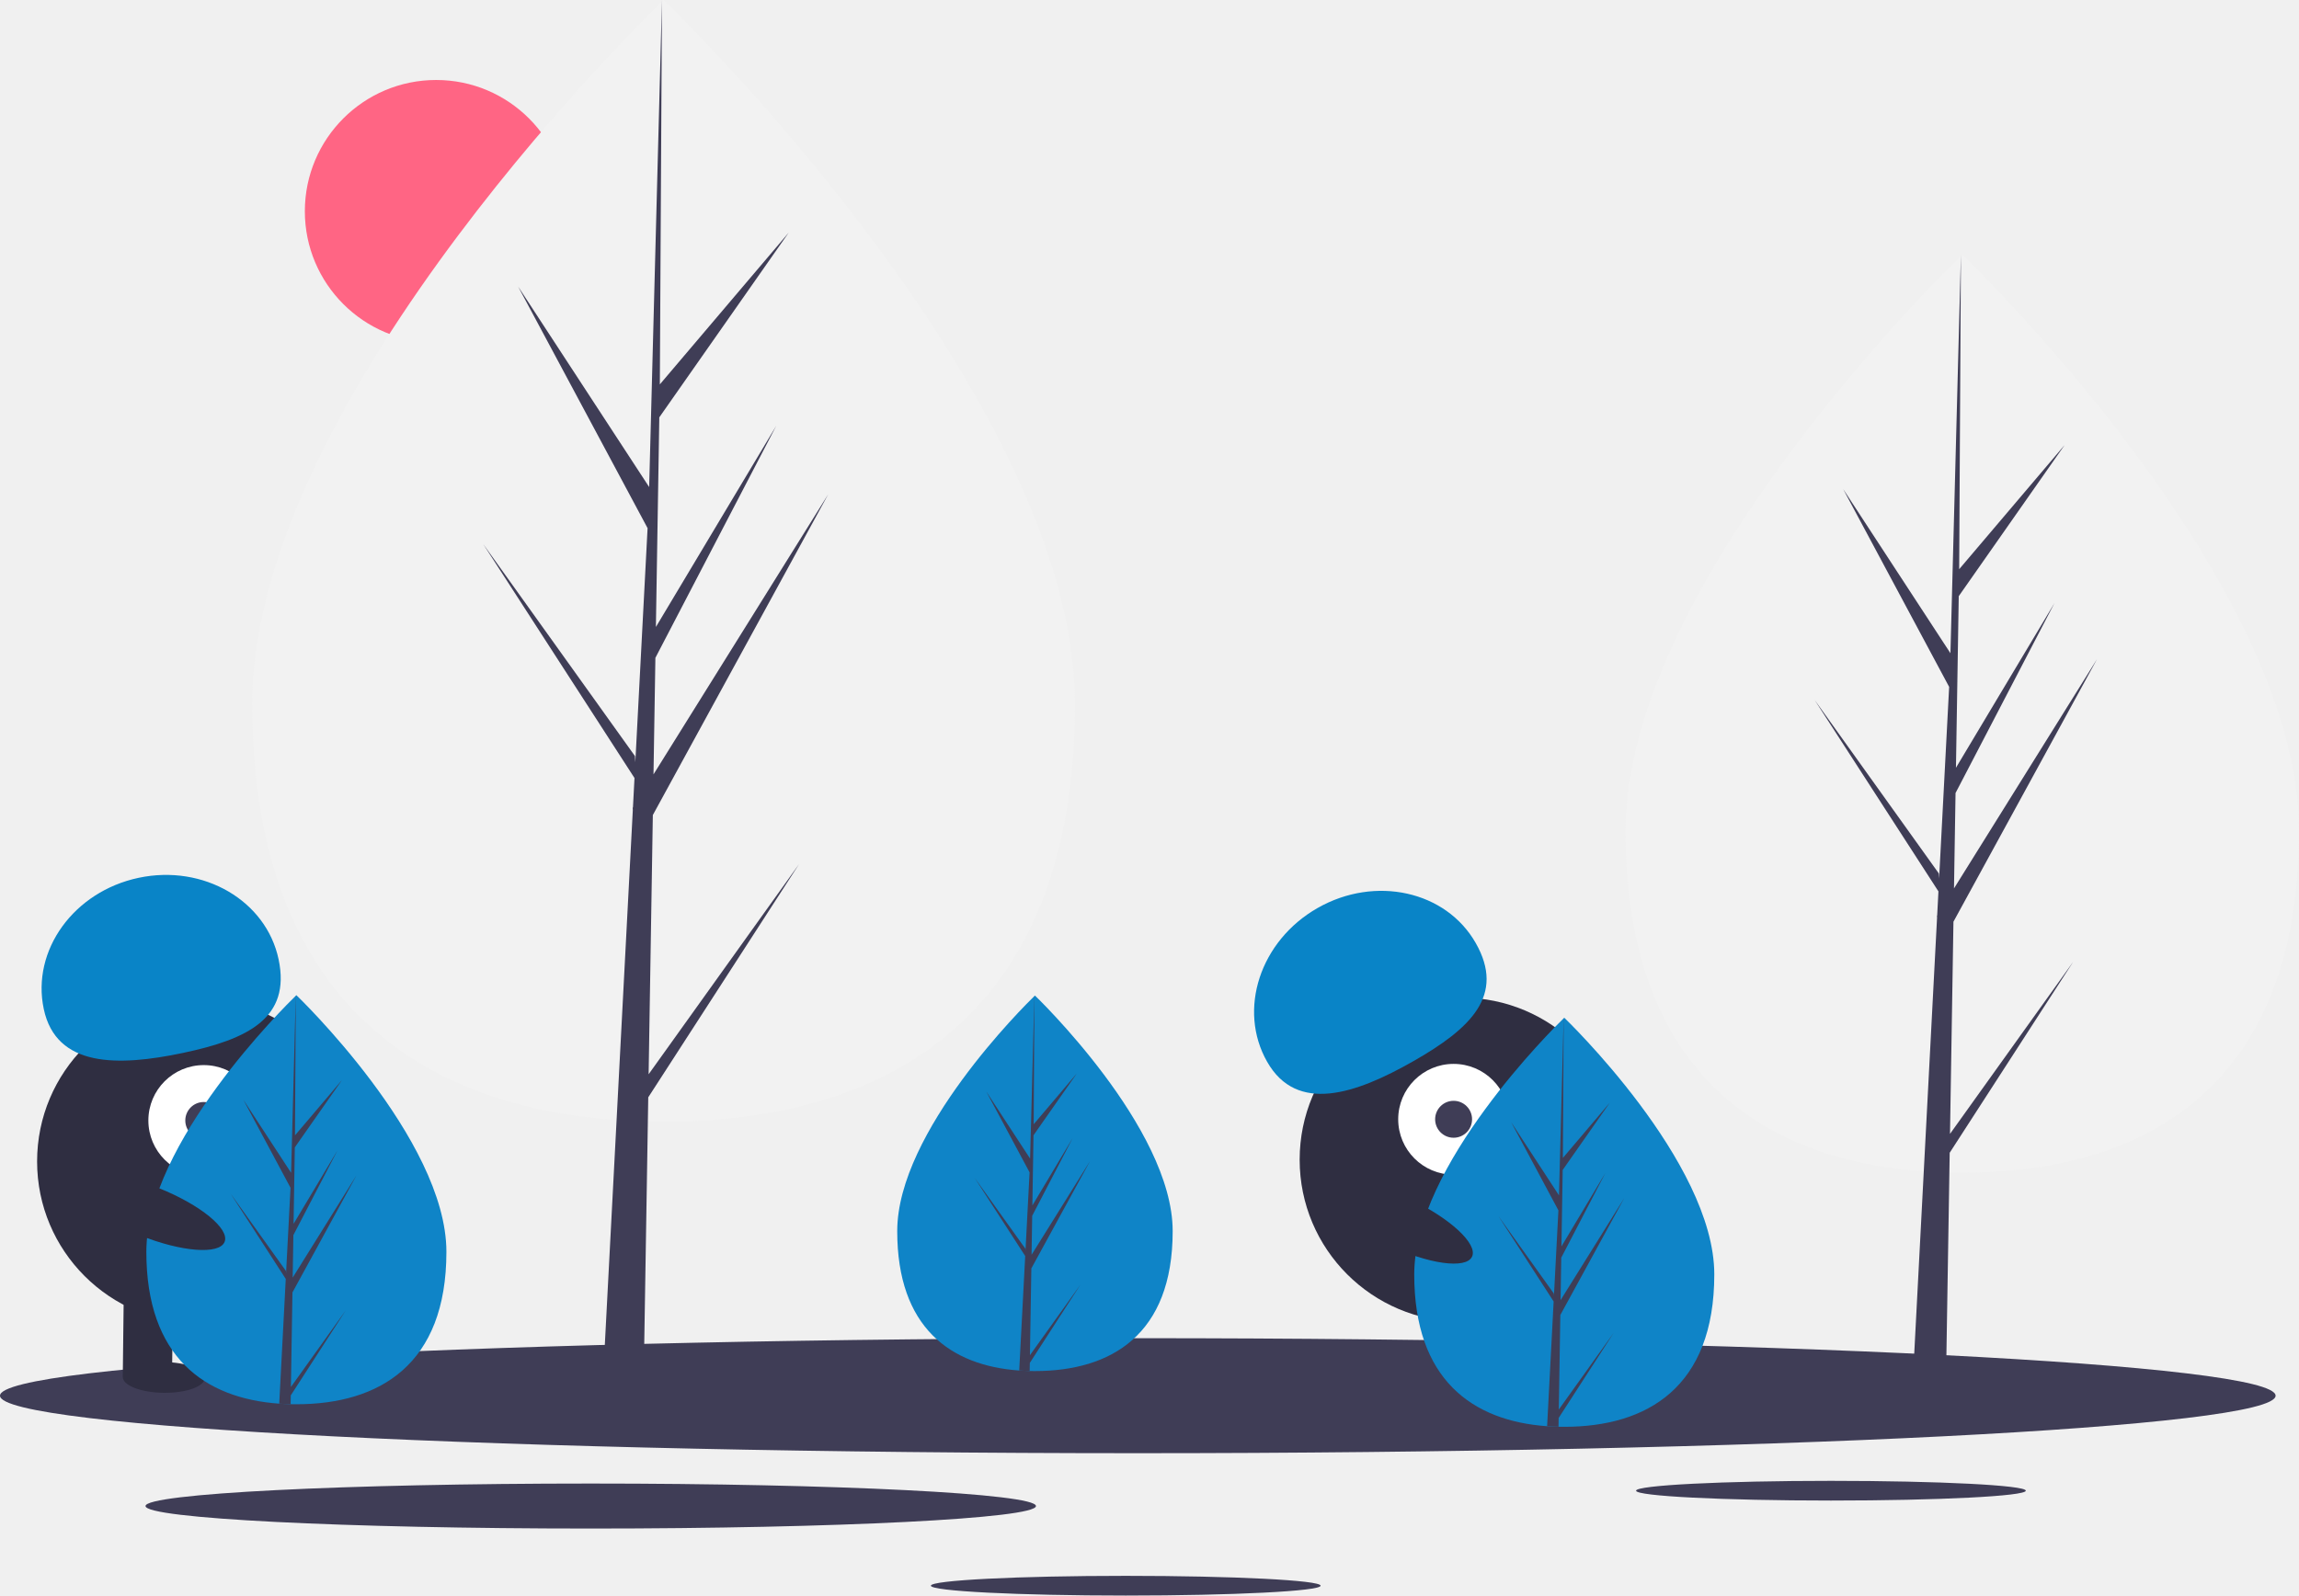
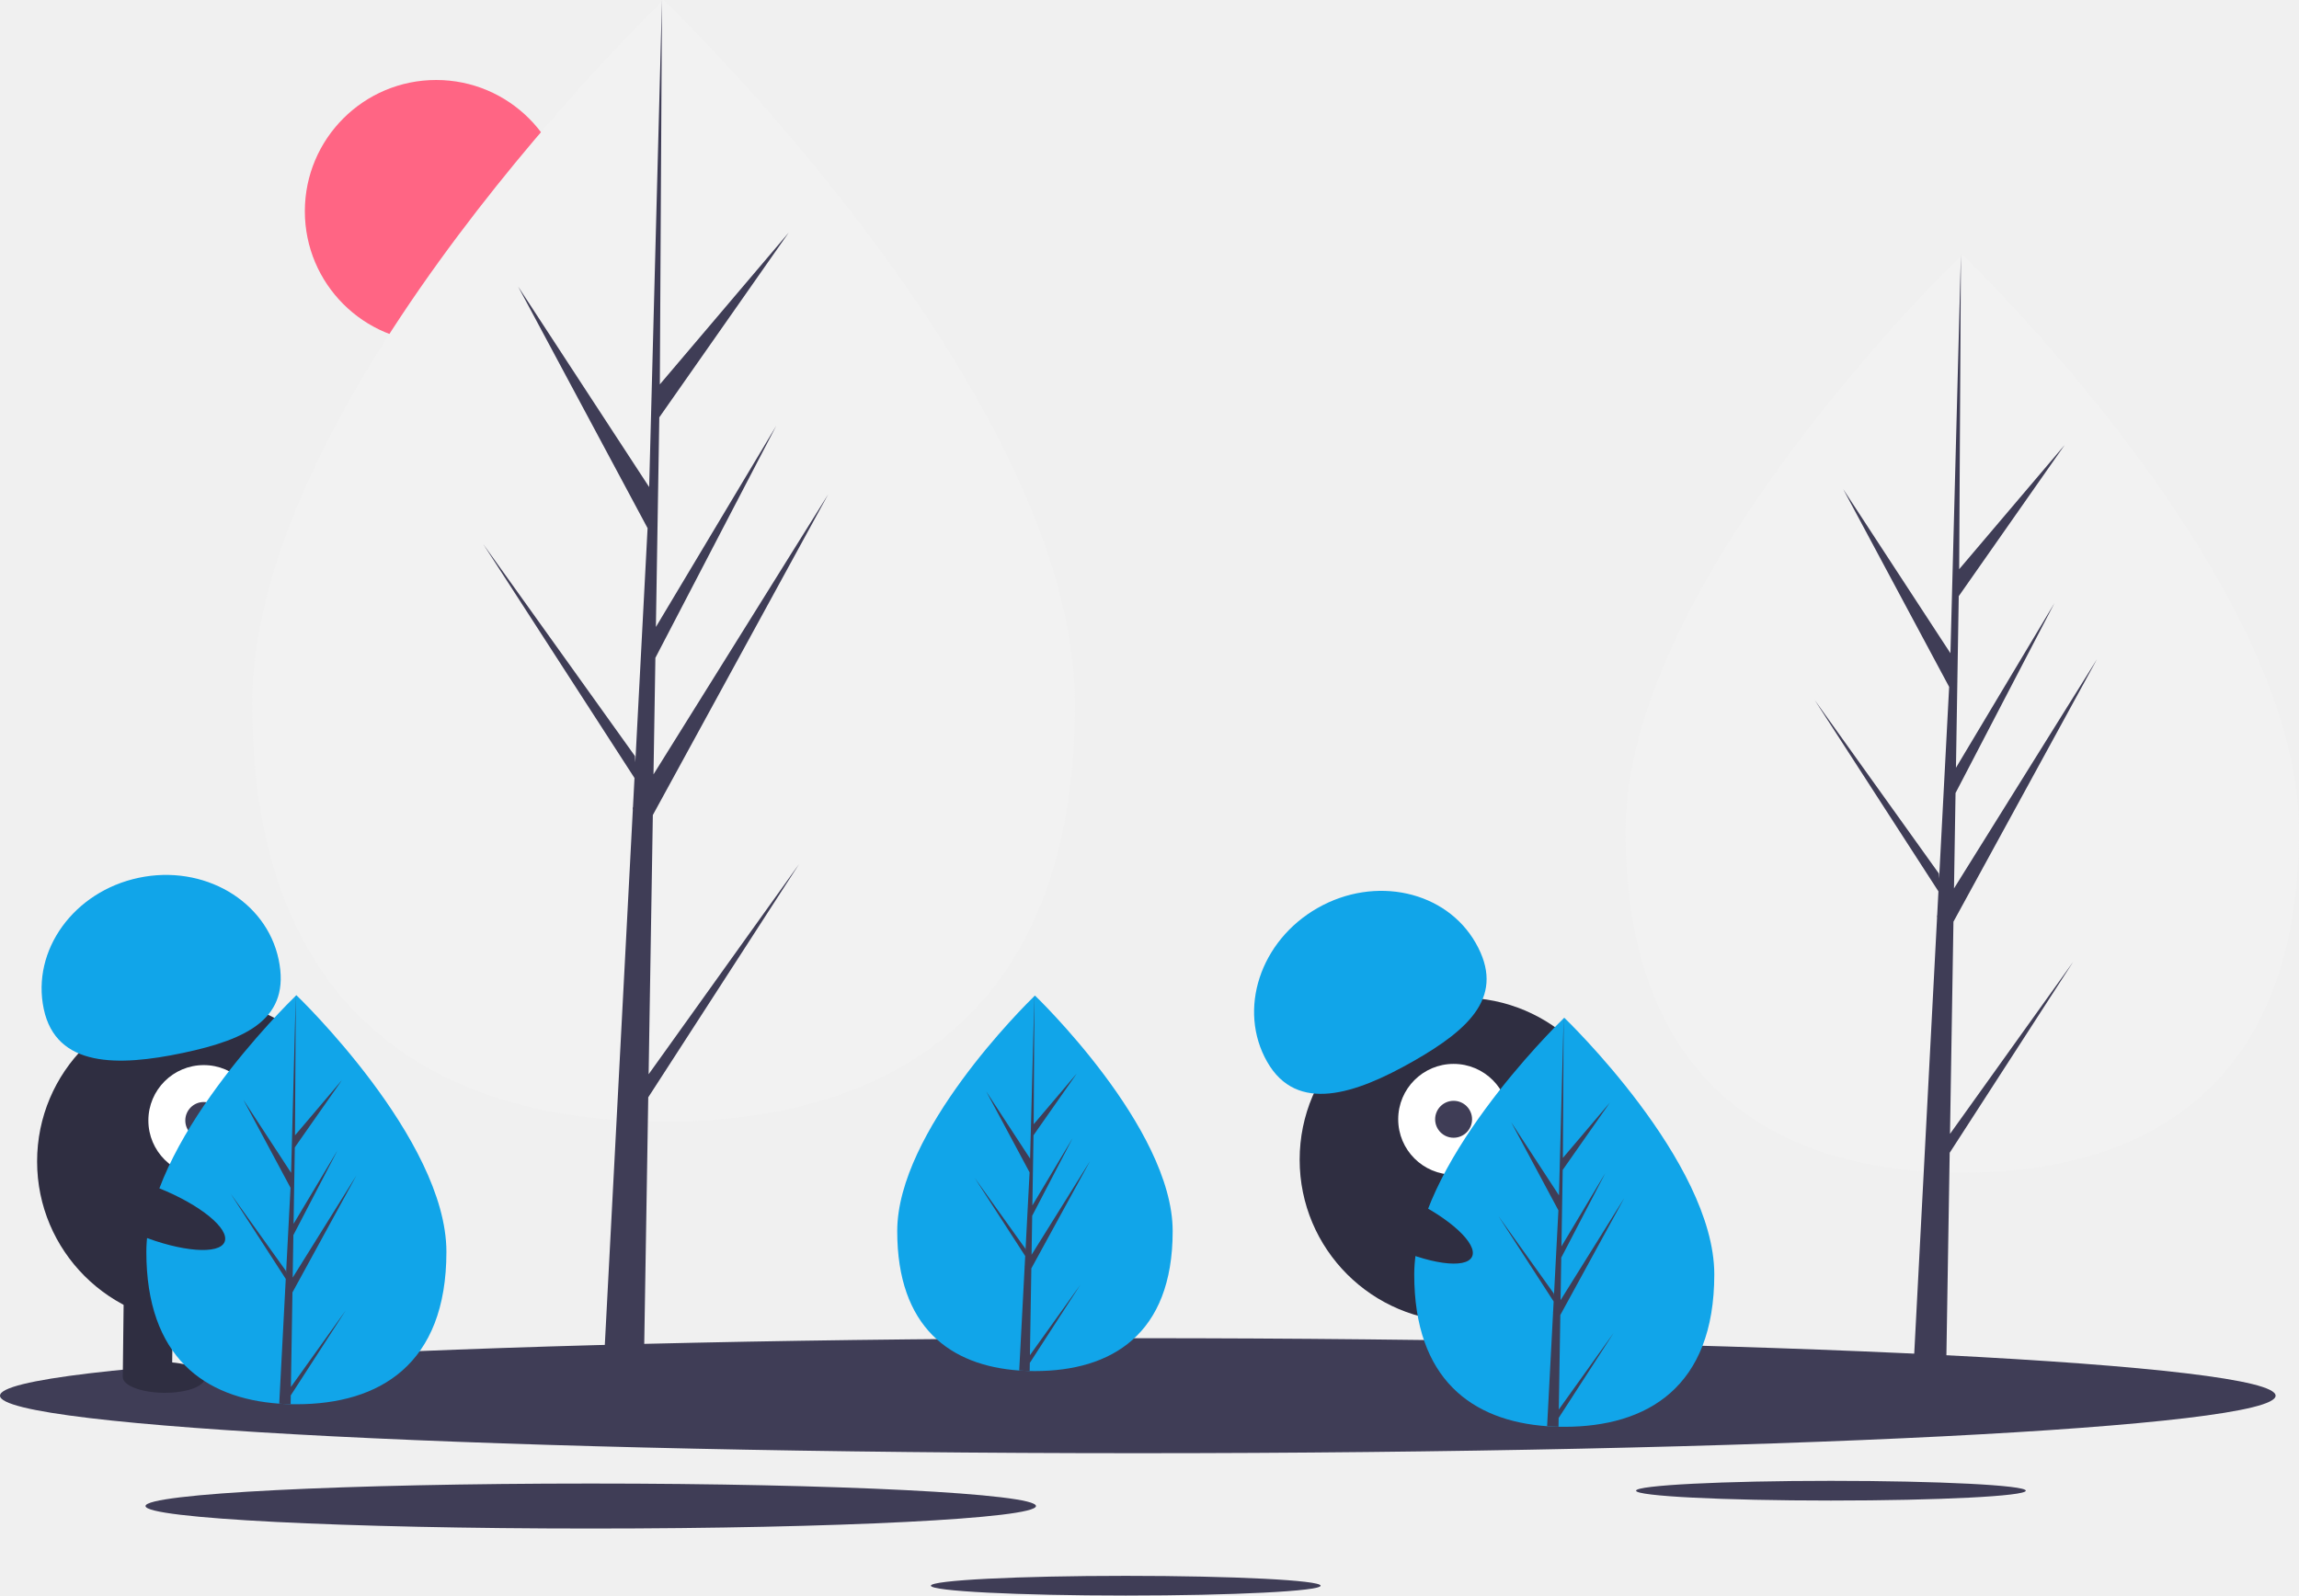
<svg xmlns="http://www.w3.org/2000/svg" id="a706cf1c-1654-439b-8fcf-310eb7aa0e00" data-name="Layer 1" width="1120.592" height="777.916" viewBox="0 0 1120.592 777.916">
  <circle cx="212.592" cy="103" r="64" fill="#ff6584" />
  <path d="M563.68,404.164c0,151.011-89.774,203.739-200.516,203.739S162.649,555.175,162.649,404.164,363.165,61.042,363.165,61.042,563.68,253.152,563.68,404.164Z" transform="translate(-39.70387 -61.04208)" fill="#f2f2f2" />
  <polygon points="316.156 523.761 318.21 397.378 403.674 241.024 318.532 377.552 319.455 320.725 378.357 207.605 319.699 305.687 319.699 305.687 321.359 203.481 384.433 113.423 321.621 187.409 322.658 0 316.138 248.096 316.674 237.861 252.547 139.704 315.646 257.508 309.671 371.654 309.493 368.625 235.565 265.329 309.269 379.328 308.522 393.603 308.388 393.818 308.449 394.99 293.29 684.589 313.544 684.589 315.974 535.005 389.496 421.285 316.156 523.761" fill="#3f3d56" />
  <path d="M1160.296,466.014c0,123.61-73.484,166.77-164.132,166.77s-164.132-43.16-164.132-166.77S996.165,185.152,996.165,185.152,1160.296,342.404,1160.296,466.014Z" transform="translate(-39.70387 -61.04208)" fill="#f2f2f2" />
  <polygon points="950.482 552.833 952.162 449.383 1022.119 321.4 952.426 433.154 953.182 386.639 1001.396 294.044 953.382 374.329 953.382 374.329 954.741 290.669 1006.369 216.952 954.954 277.514 955.804 124.11 950.467 327.188 950.906 318.811 898.414 238.464 950.064 334.893 945.173 428.327 945.027 425.847 884.514 341.294 944.844 434.608 944.232 446.293 944.123 446.469 944.173 447.428 931.764 684.478 948.343 684.478 950.332 562.037 1010.514 468.952 950.482 552.833" fill="#3f3d56" />
  <ellipse cx="554.592" cy="680.479" rx="554.592" ry="28.034" fill="#3f3d56" />
  <ellipse cx="892.445" cy="726.797" rx="94.989" ry="4.802" fill="#3f3d56" />
  <ellipse cx="548.72" cy="773.114" rx="94.989" ry="4.802" fill="#3f3d56" />
  <ellipse cx="287.944" cy="734.279" rx="217.014" ry="10.97" fill="#3f3d56" />
  <circle cx="97.084" cy="566.27" r="79" fill="#2f2e41" />
  <rect x="99.805" y="689.023" width="24" height="43" transform="translate(-31.32451 -62.31008) rotate(0.67509)" fill="#2f2e41" />
  <rect x="147.802" y="689.589" width="24" height="43" transform="translate(-31.31452 -62.87555) rotate(0.67509)" fill="#2f2e41" />
  <ellipse cx="119.546" cy="732.616" rx="7.5" ry="20" transform="translate(-654.1319 782.4795) rotate(-89.32491)" fill="#2f2e41" />
  <ellipse cx="167.554" cy="732.182" rx="7.5" ry="20" transform="translate(-606.2547 830.0553) rotate(-89.32491)" fill="#2f2e41" />
  <circle cx="99.319" cy="546.295" r="27" fill="#fff" />
  <circle cx="99.319" cy="546.295" r="9" fill="#3f3d56" />
-   <path d="M61.026,552.946c-6.042-28.641,14.688-57.265,46.3-63.934s62.138,11.143,68.18,39.784-14.978,38.93-46.591,45.599S67.068,581.587,61.026,552.946Z" transform="translate(-39.70387 -61.04208)" fill="#0984c7" />
-   <path d="M257.296,671.384c0,55.076-32.74,74.306-73.13,74.306q-1.404,0-2.803-.031c-1.871-.04-3.725-.129-5.556-.254-36.451-2.58-64.771-22.799-64.771-74.021,0-53.008,67.739-119.896,72.827-124.846l.009-.009c.196-.192.294-.285.294-.285S257.296,616.308,257.296,671.384Z" transform="translate(-39.70387 -61.04208)" fill="#0f84c7" />
+   <path d="M61.026,552.946c-6.042-28.641,14.688-57.265,46.3-63.934s62.138,11.143,68.18,39.784-14.978,38.93-46.591,45.599S67.068,581.587,61.026,552.946Z" transform="translate(-39.70387 -61.04208)" fill="#11a5e9" />
+   <path d="M257.296,671.384c0,55.076-32.74,74.306-73.13,74.306q-1.404,0-2.803-.031c-1.871-.04-3.725-.129-5.556-.254-36.451-2.58-64.771-22.799-64.771-74.021,0-53.008,67.739-119.896,72.827-124.846l.009-.009c.196-.192.294-.285.294-.285S257.296,616.308,257.296,671.384Z" transform="translate(-39.70387 -61.04208)" fill="#11a5e9" />
  <path d="M181.502,737.265l26.747-37.374-26.814,41.477-.071,4.291c-1.871-.04-3.725-.129-5.556-.254l2.883-55.103-.022-.428.049-.08.272-5.204-26.881-41.58,26.965,37.677.062,1.105,2.179-41.633-23.013-42.966,23.294,35.658,2.268-86.314.009-.294v.285l-.379,68.064,22.911-26.983-23.004,32.847-.606,37.276L204.185,621.958l-21.48,41.259-.339,20.723,31.056-49.791-31.171,57.023Z" transform="translate(-39.70387 -61.04208)" fill="#3f3d56" />
  <circle cx="712.485" cy="565.415" r="79" fill="#2f2e41" />
  <rect x="741.777" y="691.824" width="24" height="43" transform="translate(-215.9946 191.864) rotate(-17.08345)" fill="#2f2e41" />
  <rect x="787.659" y="677.723" width="24" height="43" transform="matrix(0.95588, -0.29376, 0.29376, 0.95588, -209.8279, 204.7204)" fill="#2f2e41" />
  <ellipse cx="767.887" cy="732.003" rx="20" ry="7.5" transform="translate(-220.8593 196.8331) rotate(-17.08345)" fill="#2f2e41" />
  <ellipse cx="813.475" cy="716.946" rx="20" ry="7.5" transform="translate(-214.4248 209.561) rotate(-17.08345)" fill="#2f2e41" />
  <circle cx="708.522" cy="545.71" r="27" fill="#fff" />
  <circle cx="708.522" cy="545.71" r="9" fill="#3f3d56" />
-   <path d="M657.355,578.743c-14.49-25.433-3.478-59.016,24.594-75.009s62.576-8.341,77.065,17.093-2.391,41.644-30.463,57.637S671.845,604.176,657.355,578.743Z" transform="translate(-39.70387 -61.04208)" fill="#0984c7" />
-   <path d="M611.296,661.299c0,50.557-30.054,68.21-67.13,68.21q-1.288,0-2.573-.029c-1.718-.037-3.419-.119-5.1-.233-33.461-2.368-59.457-20.929-59.457-67.948,0-48.659,62.181-110.059,66.852-114.603l.008-.008c.18-.176.27-.262.27-.262S611.296,610.742,611.296,661.299Z" transform="translate(-39.70387 -61.04208)" fill="#0f84c7" />
+   <path d="M657.355,578.743c-14.49-25.433-3.478-59.016,24.594-75.009s62.576-8.341,77.065,17.093-2.391,41.644-30.463,57.637S671.845,604.176,657.355,578.743Z" transform="translate(-39.70387 -61.04208)" fill="#11a5e9" />
+   <path d="M611.296,661.299c0,50.557-30.054,68.21-67.13,68.21q-1.288,0-2.573-.029c-1.718-.037-3.419-.119-5.1-.233-33.461-2.368-59.457-20.929-59.457-67.948,0-48.659,62.181-110.059,66.852-114.603l.008-.008c.18-.176.27-.262.27-.262S611.296,610.742,611.296,661.299Z" transform="translate(-39.70387 -61.04208)" fill="#11a5e9" />
  <path d="M541.72,721.774l24.553-34.307-24.614,38.074-.065,3.939c-1.718-.037-3.419-.119-5.1-.233l2.646-50.582-.02-.393.045-.074.249-4.777-24.675-38.168,24.753,34.585.057,1.014,2-38.217-21.125-39.44L541.806,625.928l2.082-79.232.008-.27v.262l-.348,62.48,21.031-24.769-21.117,30.152-.556,34.217,19.636-32.839-19.718,37.874-.311,19.023,28.508-45.706-28.614,52.344Z" transform="translate(-39.70387 -61.04208)" fill="#3f3d56" />
-   <path d="M875.296,682.384c0,55.076-32.74,74.306-73.13,74.306q-1.403,0-2.803-.031c-1.871-.04-3.725-.129-5.556-.254-36.451-2.58-64.771-22.799-64.771-74.021,0-53.008,67.739-119.896,72.827-124.846l.009-.009c.196-.192.294-.285.294-.285S875.296,627.308,875.296,682.384Z" transform="translate(-39.70387 -61.04208)" fill="#0f84c7" />
+   <path d="M875.296,682.384c0,55.076-32.74,74.306-73.13,74.306q-1.403,0-2.803-.031c-1.871-.04-3.725-.129-5.556-.254-36.451-2.58-64.771-22.799-64.771-74.021,0-53.008,67.739-119.896,72.827-124.846l.009-.009c.196-.192.294-.285.294-.285S875.296,627.308,875.296,682.384Z" transform="translate(-39.70387 -61.04208)" fill="#11a5e9" />
  <path d="M799.502,748.265l26.747-37.374-26.814,41.477-.071,4.291c-1.871-.04-3.725-.129-5.556-.254l2.883-55.103-.022-.428.049-.08.272-5.204L770.108,654.011l26.965,37.677.062,1.105,2.179-41.633-23.013-42.966,23.294,35.658,2.268-86.314.009-.294v.285l-.379,68.064,22.911-26.983-23.004,32.847-.606,37.276L822.185,632.958l-21.48,41.259-.339,20.723,31.056-49.791-31.171,57.023Z" transform="translate(-39.70387 -61.04208)" fill="#3f3d56" />
  <ellipse cx="721.517" cy="656.822" rx="12.4" ry="39.5" transform="translate(-220.8352 966.2232) rotate(-64.62574)" fill="#2f2e41" />
  <ellipse cx="112.517" cy="651.822" rx="12.4" ry="39.5" transform="translate(-574.0794 452.7137) rotate(-68.15829)" fill="#2f2e41" />
</svg>
